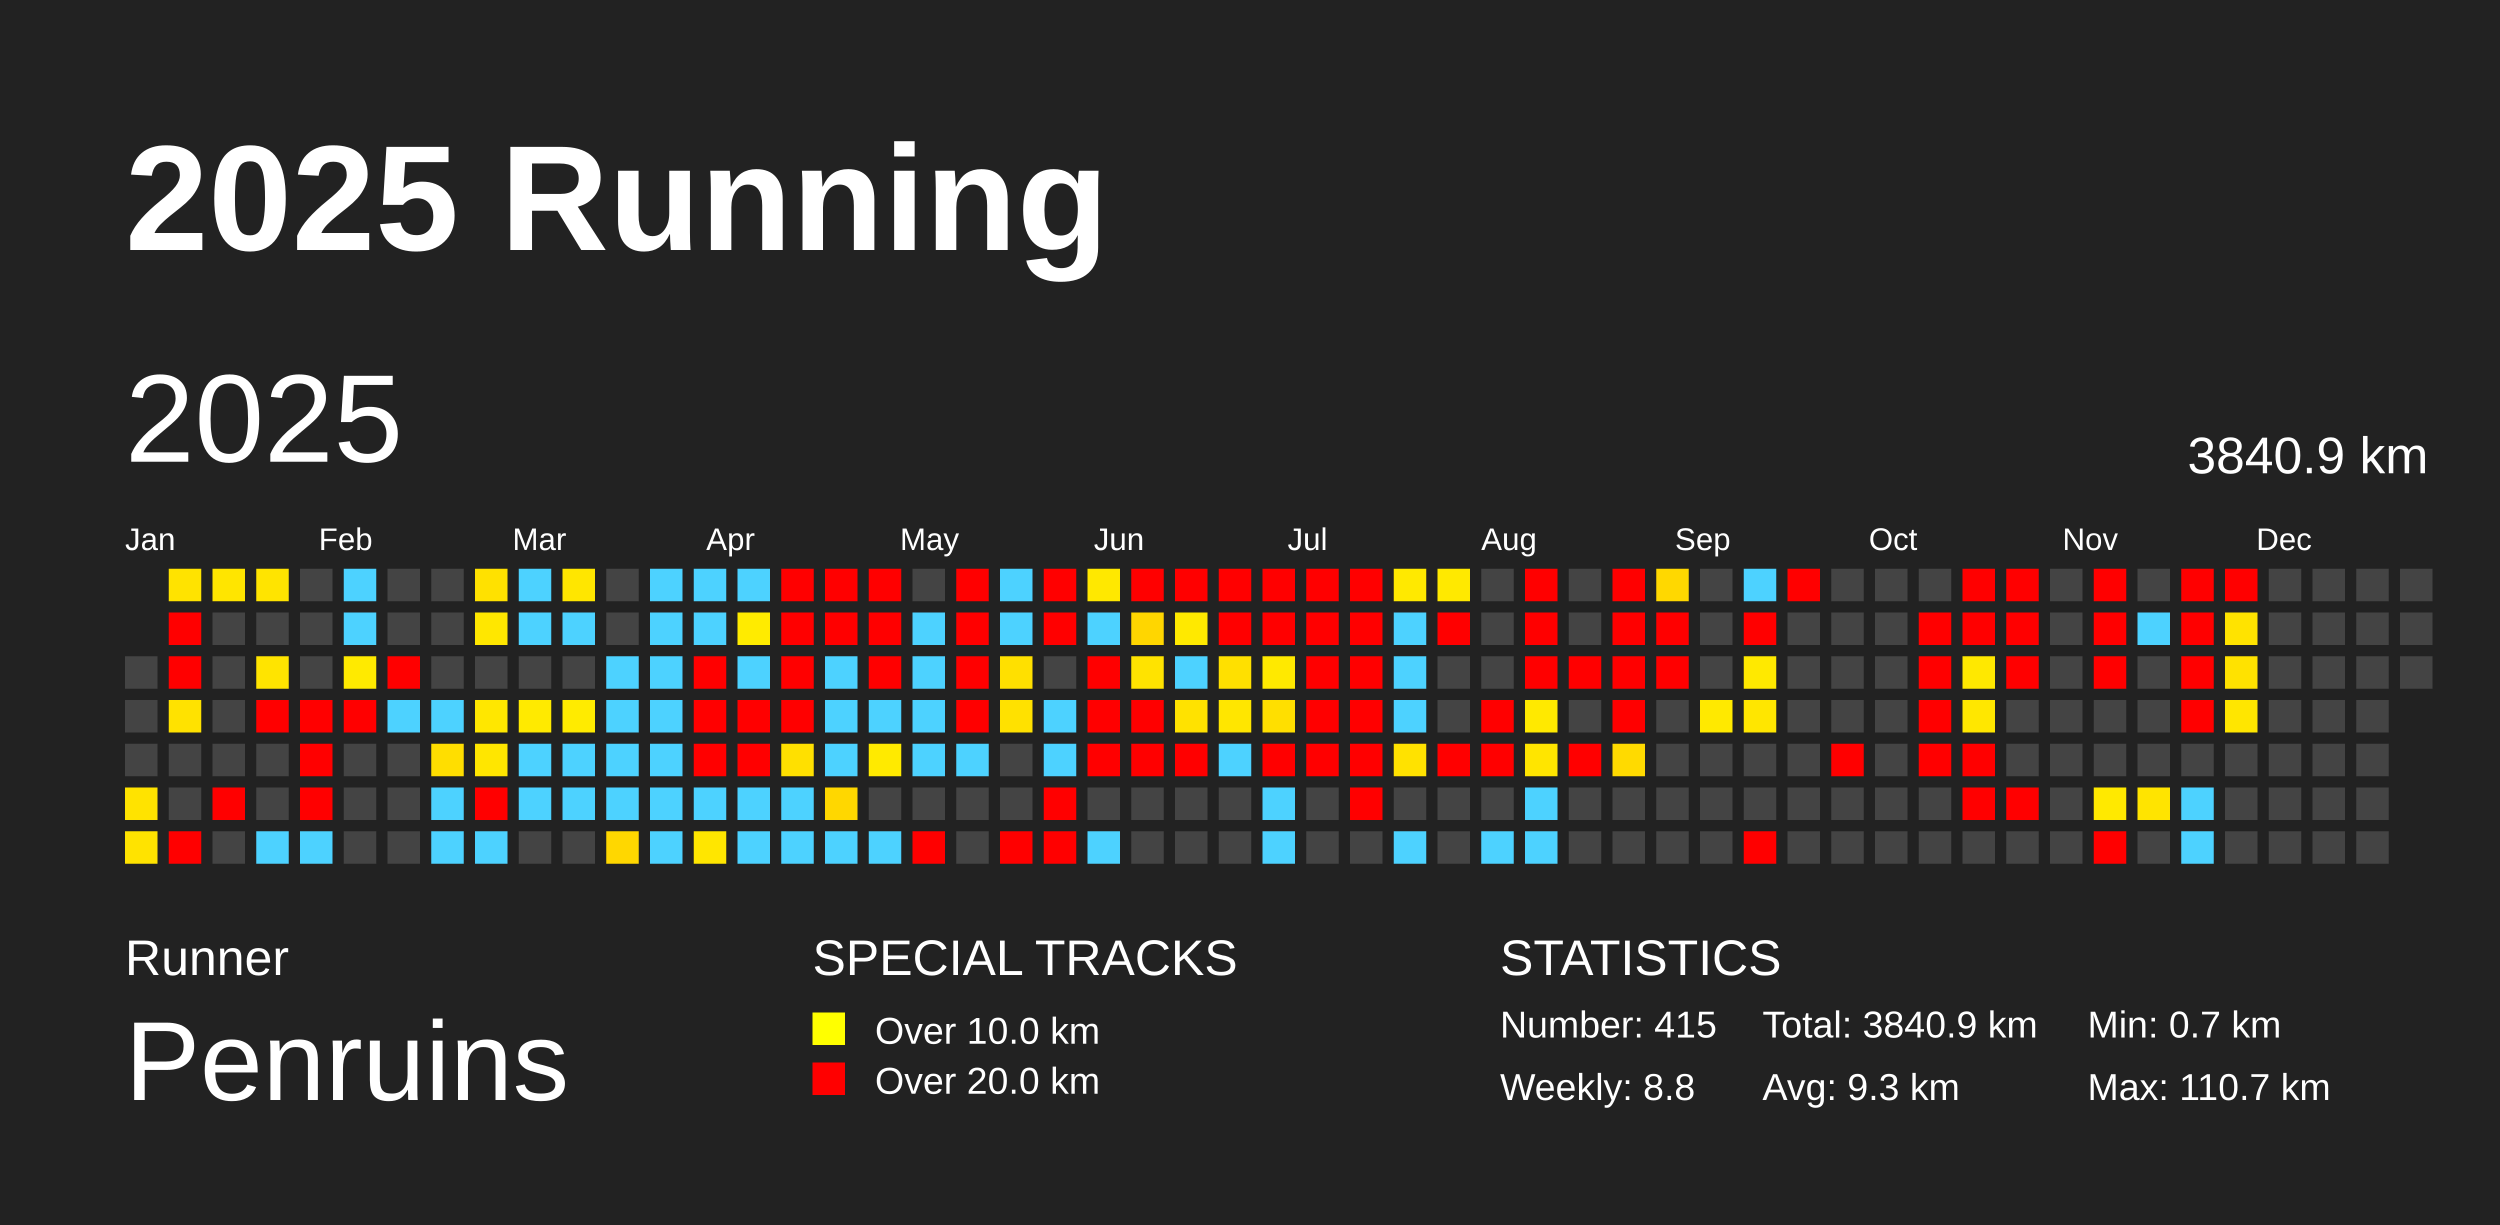
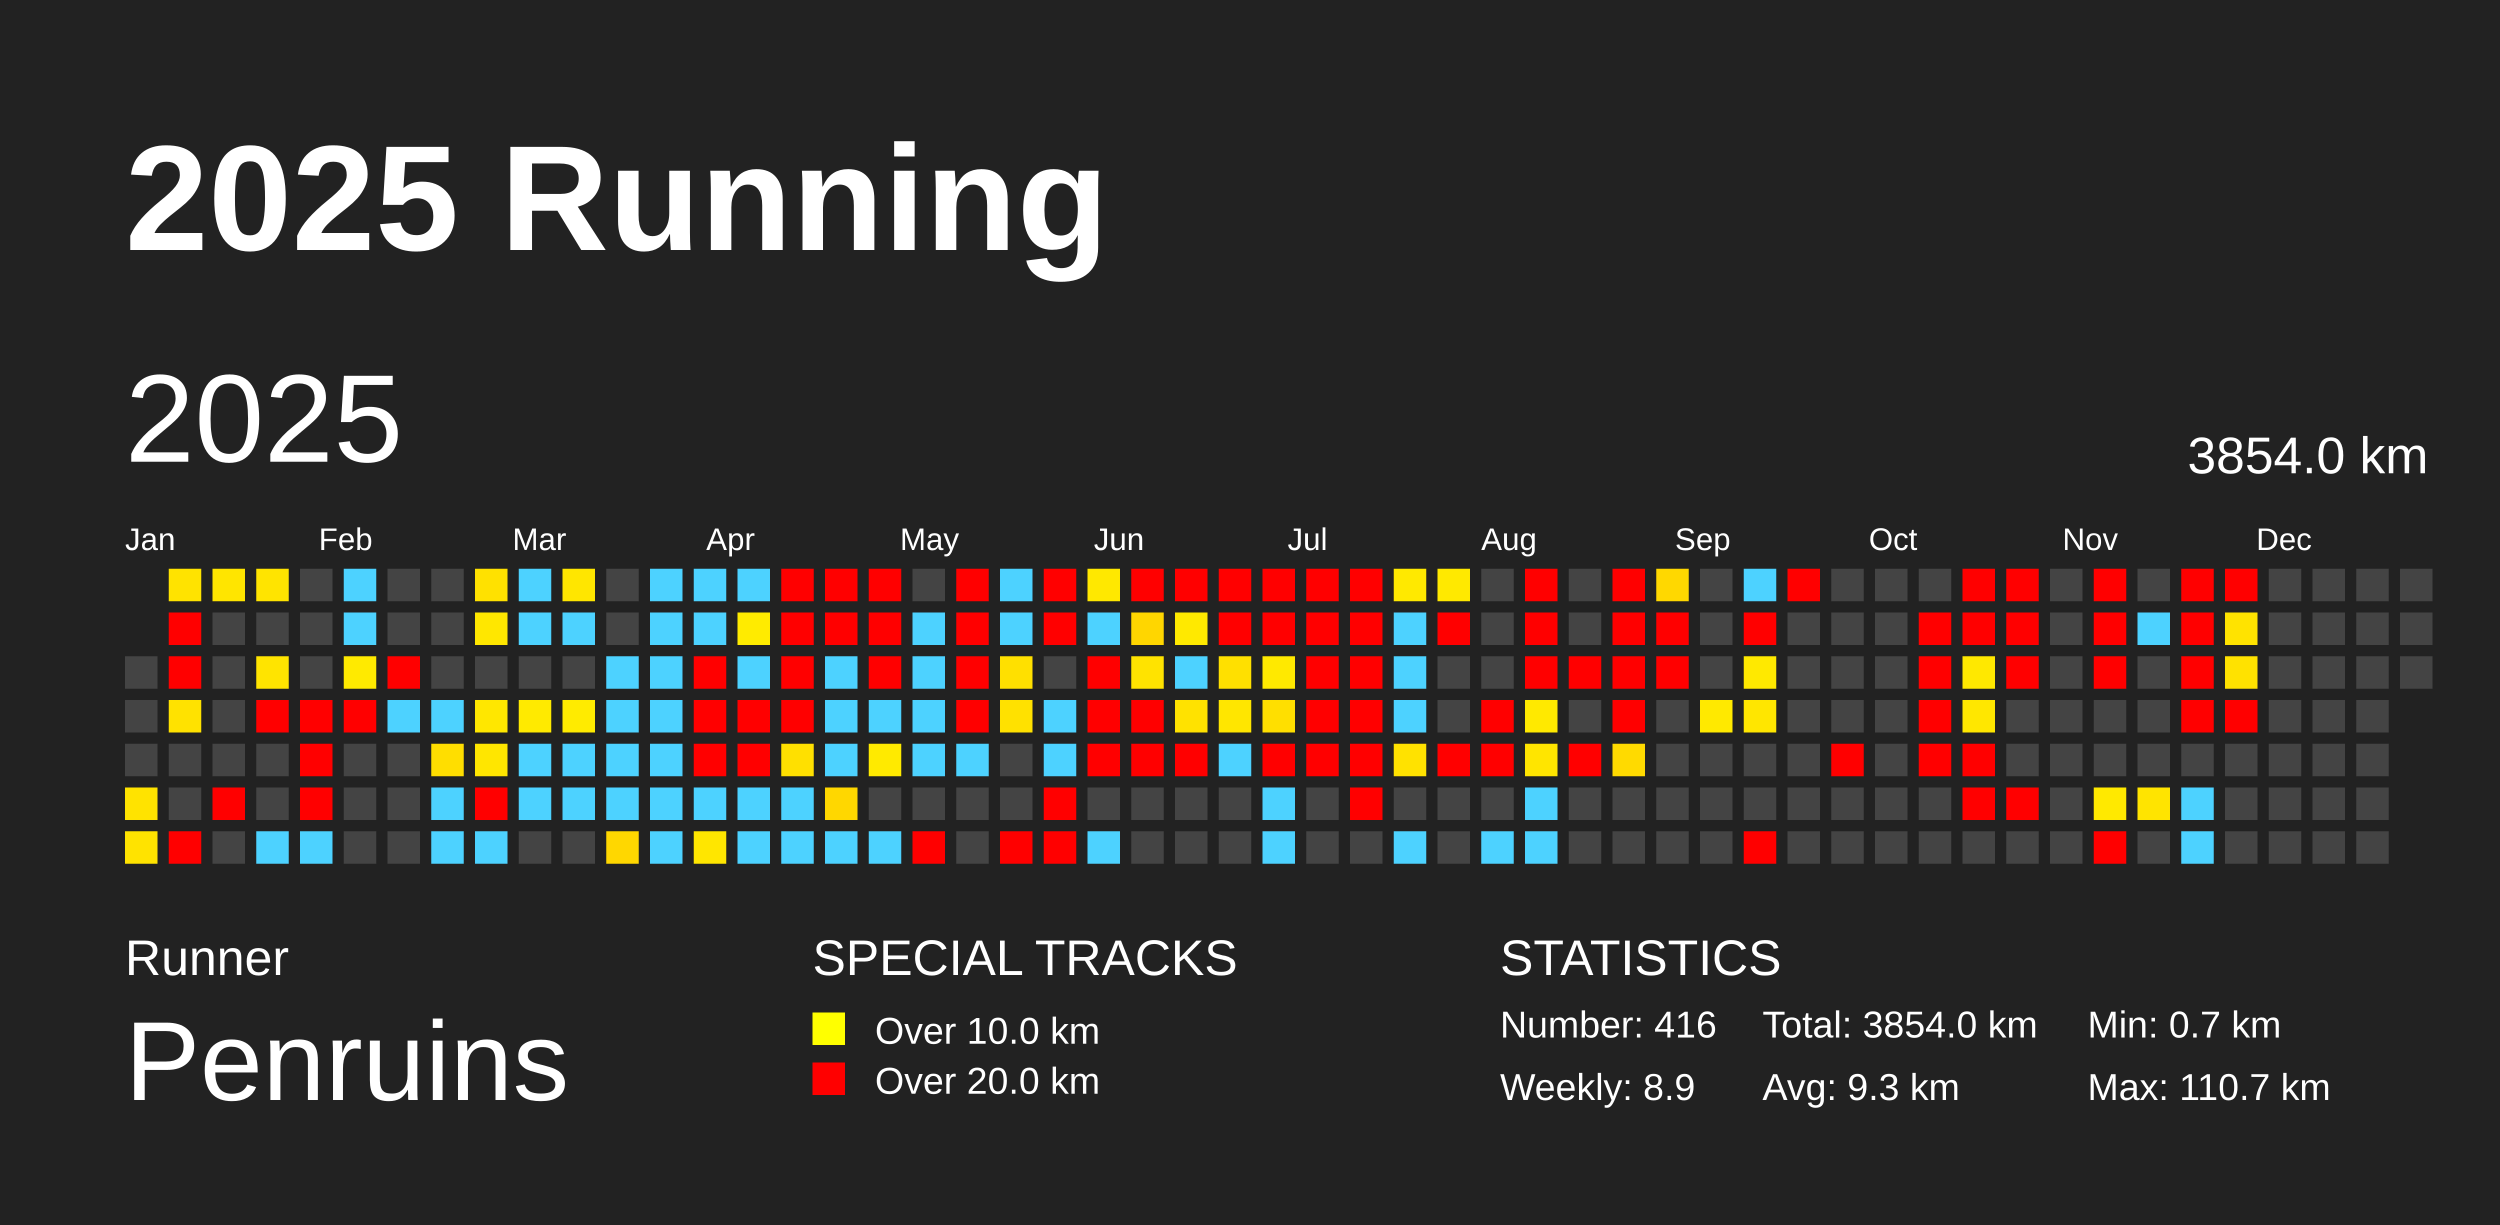
<svg xmlns="http://www.w3.org/2000/svg" baseProfile="full" height="98mm" version="1.1" viewBox="0,0,200,98" width="200mm">
  <defs />
  <rect fill="#222222" height="98" width="200" x="0" y="0" />
  <text fill="#FFFFFF" style="font-size:12px; font-family:Arial; font-weight:bold;" x="10" y="20">2025 Running</text>
  <text fill="#FFFFFF" style="font-size:4px; font-family:Arial" x="10" y="78">Runner</text>
  <text fill="#FFFFFF" style="font-size:9px; font-family:Arial" x="10" y="88">Penruins</text>
  <text fill="#FFFFFF" style="font-size:4px; font-family:Arial" x="65" y="78">SPECIAL TRACKS</text>
  <rect fill="yellow" height="2.6" width="2.6" x="65" y="81" />
  <text fill="#FFFFFF" style="font-size:3px; font-family:Arial" x="70" y="83.5">Over 10.0 km</text>
  <rect fill="red" height="2.6" width="2.6" x="65" y="85" />
  <text fill="#FFFFFF" style="font-size:3px; font-family:Arial" x="70" y="87.5">Over 20.0 km</text>
  <text fill="#FFFFFF" style="font-size:4px; font-family:Arial" x="120" y="78">STATISTICS</text>
-   <text fill="#FFFFFF" style="font-size:3px; font-family:Arial" x="120" y="83">Number: 415</text>
-   <text fill="#FFFFFF" style="font-size:3px; font-family:Arial" x="120" y="88">Weekly: 8.8</text>
-   <text fill="#FFFFFF" style="font-size:3px; font-family:Arial" x="141" y="83">Total: 3840.9 km</text>
+   <text fill="#FFFFFF" style="font-size:3px; font-family:Arial" x="120" y="83">Number: 416</text>
+   <text fill="#FFFFFF" style="font-size:3px; font-family:Arial" x="120" y="88">Weekly: 8.9</text>
+   <text fill="#FFFFFF" style="font-size:3px; font-family:Arial" x="141" y="83">Total: 3854.0 km</text>
  <text fill="#FFFFFF" style="font-size:3px; font-family:Arial" x="141" y="88">Avg: 9.3 km</text>
  <text fill="#FFFFFF" style="font-size:3px; font-family:Arial" x="167" y="83">Min: 0.7 km</text>
  <text fill="#FFFFFF" style="font-size:3px; font-family:Arial" x="167" y="88">Max: 110.7 km</text>
  <text dominant-baseline="hanging" fill="#FFFFFF" style="font-size:10.0px; font-family:Arial;" x="10" y="30">2025</text>
-   <text dominant-baseline="hanging" fill="#FFFFFF" style="font-size:4.125px; font-family:Arial;" x="175" y="35">3840.9 km</text>
+   <text dominant-baseline="hanging" fill="#FFFFFF" style="font-size:4.125px; font-family:Arial;" x="175" y="35">3854.0 km</text>
  <text fill="#FFFFFF" style="font-size:2.5px; font-family:Arial" x="10.0" y="44">Jan</text>
  <text fill="#FFFFFF" style="font-size:2.5px; font-family:Arial" x="25.5" y="44">Feb</text>
  <text fill="#FFFFFF" style="font-size:2.5px; font-family:Arial" x="41.0" y="44">Mar</text>
  <text fill="#FFFFFF" style="font-size:2.5px; font-family:Arial" x="56.5" y="44">Apr</text>
  <text fill="#FFFFFF" style="font-size:2.5px; font-family:Arial" x="72.0" y="44">May</text>
  <text fill="#FFFFFF" style="font-size:2.5px; font-family:Arial" x="87.5" y="44">Jun</text>
  <text fill="#FFFFFF" style="font-size:2.5px; font-family:Arial" x="103.0" y="44">Jul</text>
  <text fill="#FFFFFF" style="font-size:2.5px; font-family:Arial" x="118.5" y="44">Aug</text>
  <text fill="#FFFFFF" style="font-size:2.5px; font-family:Arial" x="134.0" y="44">Sep</text>
  <text fill="#FFFFFF" style="font-size:2.5px; font-family:Arial" x="149.5" y="44">Oct</text>
  <text fill="#FFFFFF" style="font-size:2.5px; font-family:Arial" x="165.0" y="44">Nov</text>
  <text fill="#FFFFFF" style="font-size:2.5px; font-family:Arial" x="180.5" y="44">Dec</text>
  <rect fill="#444444" height="2.6" width="2.6" x="10.0" y="52.5" />
  <rect fill="#444444" height="2.6" width="2.6" x="10.0" y="56.0" />
  <rect fill="#444444" height="2.6" width="2.6" x="10.0" y="59.5" />
  <rect fill="#ffe300" height="2.6" width="2.6" x="10.0" y="63.0" />
  <rect fill="#ffe300" height="2.6" width="2.6" x="10.0" y="66.5" />
  <rect fill="#ffe300" height="2.6" width="2.6" x="13.5" y="45.5" />
  <rect fill="red" height="2.6" width="2.6" x="13.5" y="49.0" />
  <rect fill="red" height="2.6" width="2.6" x="13.5" y="52.5" />
  <rect fill="#ffe200" height="2.6" width="2.6" x="13.5" y="56.0" />
  <rect fill="#444444" height="2.6" width="2.6" x="13.5" y="59.5" />
  <rect fill="#444444" height="2.6" width="2.6" x="13.5" y="63.0" />
  <rect fill="red" height="2.6" width="2.6" x="13.5" y="66.5" />
  <rect fill="#ffe500" height="2.6" width="2.6" x="17.0" y="45.5" />
  <rect fill="#444444" height="2.6" width="2.6" x="17.0" y="49.0" />
  <rect fill="#444444" height="2.6" width="2.6" x="17.0" y="52.5" />
  <rect fill="#444444" height="2.6" width="2.6" x="17.0" y="56.0" />
  <rect fill="#444444" height="2.6" width="2.6" x="17.0" y="59.5" />
  <rect fill="red" height="2.6" width="2.6" x="17.0" y="63.0" />
  <rect fill="#444444" height="2.6" width="2.6" x="17.0" y="66.5" />
  <rect fill="#ffe400" height="2.6" width="2.6" x="20.5" y="45.5" />
  <rect fill="#444444" height="2.6" width="2.6" x="20.5" y="49.0" />
  <rect fill="#ffe400" height="2.6" width="2.6" x="20.5" y="52.5" />
  <rect fill="red" height="2.6" width="2.6" x="20.5" y="56.0" />
  <rect fill="#444444" height="2.6" width="2.6" x="20.5" y="59.5" />
  <rect fill="#444444" height="2.6" width="2.6" x="20.5" y="63.0" />
  <rect fill="#4dd2ff" height="2.6" width="2.6" x="20.5" y="66.5" />
  <rect fill="#444444" height="2.6" width="2.6" x="24.0" y="45.5" />
  <rect fill="#444444" height="2.6" width="2.6" x="24.0" y="49.0" />
  <rect fill="#444444" height="2.6" width="2.6" x="24.0" y="52.5" />
  <rect fill="red" height="2.6" width="2.6" x="24.0" y="56.0" />
  <rect fill="red" height="2.6" width="2.6" x="24.0" y="59.5" />
  <rect fill="red" height="2.6" width="2.6" x="24.0" y="63.0" />
  <rect fill="#4dd2ff" height="2.6" width="2.6" x="24.0" y="66.5" />
  <rect fill="#4dd2ff" height="2.6" width="2.6" x="27.5" y="45.5" />
  <rect fill="#4dd2ff" height="2.6" width="2.6" x="27.5" y="49.0" />
  <rect fill="#ffea00" height="2.6" width="2.6" x="27.5" y="52.5" />
  <rect fill="red" height="2.6" width="2.6" x="27.5" y="56.0" />
  <rect fill="#444444" height="2.6" width="2.6" x="27.5" y="59.5" />
  <rect fill="#444444" height="2.6" width="2.6" x="27.5" y="63.0" />
  <rect fill="#444444" height="2.6" width="2.6" x="27.5" y="66.5" />
  <rect fill="#444444" height="2.6" width="2.6" x="31.0" y="45.5" />
  <rect fill="#444444" height="2.6" width="2.6" x="31.0" y="49.0" />
  <rect fill="red" height="2.6" width="2.6" x="31.0" y="52.5" />
  <rect fill="#4dd2ff" height="2.6" width="2.6" x="31.0" y="56.0" />
  <rect fill="#444444" height="2.6" width="2.6" x="31.0" y="59.5" />
  <rect fill="#444444" height="2.6" width="2.6" x="31.0" y="63.0" />
  <rect fill="#444444" height="2.6" width="2.6" x="31.0" y="66.5" />
  <rect fill="#444444" height="2.6" width="2.6" x="34.5" y="45.5" />
  <rect fill="#444444" height="2.6" width="2.6" x="34.5" y="49.0" />
  <rect fill="#444444" height="2.6" width="2.6" x="34.5" y="52.5" />
  <rect fill="#4dd2ff" height="2.6" width="2.6" x="34.5" y="56.0" />
  <rect fill="#ffde00" height="2.6" width="2.6" x="34.5" y="59.5" />
  <rect fill="#4dd2ff" height="2.6" width="2.6" x="34.5" y="63.0" />
  <rect fill="#4dd2ff" height="2.6" width="2.6" x="34.5" y="66.5" />
  <rect fill="#ffe100" height="2.6" width="2.6" x="38.0" y="45.5" />
  <rect fill="#ffe700" height="2.6" width="2.6" x="38.0" y="49.0" />
  <rect fill="#444444" height="2.6" width="2.6" x="38.0" y="52.5" />
  <rect fill="#ffe700" height="2.6" width="2.6" x="38.0" y="56.0" />
  <rect fill="#ffe600" height="2.6" width="2.6" x="38.0" y="59.5" />
  <rect fill="red" height="2.6" width="2.6" x="38.0" y="63.0" />
  <rect fill="#4dd2ff" height="2.6" width="2.6" x="38.0" y="66.5" />
  <rect fill="#4dd2ff" height="2.6" width="2.6" x="41.5" y="45.5" />
  <rect fill="#4dd2ff" height="2.6" width="2.6" x="41.5" y="49.0" />
  <rect fill="#444444" height="2.6" width="2.6" x="41.5" y="52.5" />
  <rect fill="#ffea00" height="2.6" width="2.6" x="41.5" y="56.0" />
  <rect fill="#4dd2ff" height="2.6" width="2.6" x="41.5" y="59.5" />
  <rect fill="#4dd2ff" height="2.6" width="2.6" x="41.5" y="63.0" />
  <rect fill="#444444" height="2.6" width="2.6" x="41.5" y="66.5" />
  <rect fill="#ffe600" height="2.6" width="2.6" x="45.0" y="45.5" />
  <rect fill="#4dd2ff" height="2.6" width="2.6" x="45.0" y="49.0" />
  <rect fill="#444444" height="2.6" width="2.6" x="45.0" y="52.5" />
  <rect fill="#ffeb00" height="2.6" width="2.6" x="45.0" y="56.0" />
  <rect fill="#4dd2ff" height="2.6" width="2.6" x="45.0" y="59.5" />
  <rect fill="#4dd2ff" height="2.6" width="2.6" x="45.0" y="63.0" />
  <rect fill="#444444" height="2.6" width="2.6" x="45.0" y="66.5" />
  <rect fill="#444444" height="2.6" width="2.6" x="48.5" y="45.5" />
  <rect fill="#444444" height="2.6" width="2.6" x="48.5" y="49.0" />
  <rect fill="#4dd2ff" height="2.6" width="2.6" x="48.5" y="52.5" />
  <rect fill="#4dd2ff" height="2.6" width="2.6" x="48.5" y="56.0" />
  <rect fill="#4dd2ff" height="2.6" width="2.6" x="48.5" y="59.5" />
  <rect fill="#4dd2ff" height="2.6" width="2.6" x="48.5" y="63.0" />
  <rect fill="#ffd700" height="2.6" width="2.6" x="48.5" y="66.5" />
  <rect fill="#4dd2ff" height="2.6" width="2.6" x="52.0" y="45.5" />
  <rect fill="#4dd2ff" height="2.6" width="2.6" x="52.0" y="49.0" />
  <rect fill="#4dd2ff" height="2.6" width="2.6" x="52.0" y="52.5" />
  <rect fill="#4dd2ff" height="2.6" width="2.6" x="52.0" y="56.0" />
  <rect fill="#4dd2ff" height="2.6" width="2.6" x="52.0" y="59.5" />
  <rect fill="#4dd2ff" height="2.6" width="2.6" x="52.0" y="63.0" />
  <rect fill="#4dd2ff" height="2.6" width="2.6" x="52.0" y="66.5" />
  <rect fill="#4dd2ff" height="2.6" width="2.6" x="55.5" y="45.5" />
  <rect fill="#4dd2ff" height="2.6" width="2.6" x="55.5" y="49.0" />
  <rect fill="red" height="2.6" width="2.6" x="55.5" y="52.5" />
  <rect fill="red" height="2.6" width="2.6" x="55.5" y="56.0" />
  <rect fill="red" height="2.6" width="2.6" x="55.5" y="59.5" />
  <rect fill="#4dd2ff" height="2.6" width="2.6" x="55.5" y="63.0" />
  <rect fill="#ffe600" height="2.6" width="2.6" x="55.5" y="66.5" />
  <rect fill="#4dd2ff" height="2.6" width="2.6" x="59.0" y="45.5" />
  <rect fill="#ffeb00" height="2.6" width="2.6" x="59.0" y="49.0" />
  <rect fill="#4dd2ff" height="2.6" width="2.6" x="59.0" y="52.5" />
  <rect fill="red" height="2.6" width="2.6" x="59.0" y="56.0" />
  <rect fill="red" height="2.6" width="2.6" x="59.0" y="59.5" />
  <rect fill="#4dd2ff" height="2.6" width="2.6" x="59.0" y="63.0" />
  <rect fill="#4dd2ff" height="2.6" width="2.6" x="59.0" y="66.5" />
  <rect fill="red" height="2.6" width="2.6" x="62.5" y="45.5" />
  <rect fill="red" height="2.6" width="2.6" x="62.5" y="49.0" />
  <rect fill="red" height="2.6" width="2.6" x="62.5" y="52.5" />
  <rect fill="red" height="2.6" width="2.6" x="62.5" y="56.0" />
  <rect fill="#ffe000" height="2.6" width="2.6" x="62.5" y="59.5" />
  <rect fill="#4dd2ff" height="2.6" width="2.6" x="62.5" y="63.0" />
  <rect fill="#4dd2ff" height="2.6" width="2.6" x="62.5" y="66.5" />
  <rect fill="red" height="2.6" width="2.6" x="66.0" y="45.5" />
  <rect fill="red" height="2.6" width="2.6" x="66.0" y="49.0" />
  <rect fill="#4dd2ff" height="2.6" width="2.6" x="66.0" y="52.5" />
  <rect fill="#4dd2ff" height="2.6" width="2.6" x="66.0" y="56.0" />
  <rect fill="#4dd2ff" height="2.6" width="2.6" x="66.0" y="59.5" />
  <rect fill="#ffd700" height="2.6" width="2.6" x="66.0" y="63.0" />
  <rect fill="#4dd2ff" height="2.6" width="2.6" x="66.0" y="66.5" />
  <rect fill="red" height="2.6" width="2.6" x="69.5" y="45.5" />
  <rect fill="red" height="2.6" width="2.6" x="69.5" y="49.0" />
  <rect fill="red" height="2.6" width="2.6" x="69.5" y="52.5" />
  <rect fill="#4dd2ff" height="2.6" width="2.6" x="69.5" y="56.0" />
  <rect fill="#ffea00" height="2.6" width="2.6" x="69.5" y="59.5" />
  <rect fill="#444444" height="2.6" width="2.6" x="69.5" y="63.0" />
  <rect fill="#4dd2ff" height="2.6" width="2.6" x="69.5" y="66.5" />
  <rect fill="#444444" height="2.6" width="2.6" x="73.0" y="45.5" />
  <rect fill="#4dd2ff" height="2.6" width="2.6" x="73.0" y="49.0" />
  <rect fill="#4dd2ff" height="2.6" width="2.6" x="73.0" y="52.5" />
  <rect fill="#4dd2ff" height="2.6" width="2.6" x="73.0" y="56.0" />
  <rect fill="#4dd2ff" height="2.6" width="2.6" x="73.0" y="59.5" />
  <rect fill="#444444" height="2.6" width="2.6" x="73.0" y="63.0" />
  <rect fill="red" height="2.6" width="2.6" x="73.0" y="66.5" />
  <rect fill="red" height="2.6" width="2.6" x="76.5" y="45.5" />
  <rect fill="red" height="2.6" width="2.6" x="76.5" y="49.0" />
  <rect fill="red" height="2.6" width="2.6" x="76.5" y="52.5" />
  <rect fill="red" height="2.6" width="2.6" x="76.5" y="56.0" />
  <rect fill="#4dd2ff" height="2.6" width="2.6" x="76.5" y="59.5" />
  <rect fill="#444444" height="2.6" width="2.6" x="76.5" y="63.0" />
  <rect fill="#444444" height="2.6" width="2.6" x="76.5" y="66.5" />
  <rect fill="#4dd2ff" height="2.6" width="2.6" x="80.0" y="45.5" />
  <rect fill="#4dd2ff" height="2.6" width="2.6" x="80.0" y="49.0" />
  <rect fill="#ffe000" height="2.6" width="2.6" x="80.0" y="52.5" />
  <rect fill="#ffe100" height="2.6" width="2.6" x="80.0" y="56.0" />
  <rect fill="#444444" height="2.6" width="2.6" x="80.0" y="59.5" />
  <rect fill="#444444" height="2.6" width="2.6" x="80.0" y="63.0" />
  <rect fill="red" height="2.6" width="2.6" x="80.0" y="66.5" />
  <rect fill="red" height="2.6" width="2.6" x="83.5" y="45.5" />
  <rect fill="red" height="2.6" width="2.6" x="83.5" y="49.0" />
  <rect fill="#444444" height="2.6" width="2.6" x="83.5" y="52.5" />
  <rect fill="#4dd2ff" height="2.6" width="2.6" x="83.5" y="56.0" />
  <rect fill="#4dd2ff" height="2.6" width="2.6" x="83.5" y="59.5" />
  <rect fill="red" height="2.6" width="2.6" x="83.5" y="63.0" />
  <rect fill="red" height="2.6" width="2.6" x="83.5" y="66.5" />
  <rect fill="#ffe800" height="2.6" width="2.6" x="87.0" y="45.5" />
  <rect fill="#4dd2ff" height="2.6" width="2.6" x="87.0" y="49.0" />
  <rect fill="red" height="2.6" width="2.6" x="87.0" y="52.5" />
  <rect fill="red" height="2.6" width="2.6" x="87.0" y="56.0" />
  <rect fill="red" height="2.6" width="2.6" x="87.0" y="59.5" />
  <rect fill="#444444" height="2.6" width="2.6" x="87.0" y="63.0" />
  <rect fill="#4dd2ff" height="2.6" width="2.6" x="87.0" y="66.5" />
  <rect fill="red" height="2.6" width="2.6" x="90.5" y="45.5" />
  <rect fill="#ffd600" height="2.6" width="2.6" x="90.5" y="49.0" />
  <rect fill="#ffe300" height="2.6" width="2.6" x="90.5" y="52.5" />
  <rect fill="red" height="2.6" width="2.6" x="90.5" y="56.0" />
  <rect fill="red" height="2.6" width="2.6" x="90.5" y="59.5" />
  <rect fill="#444444" height="2.6" width="2.6" x="90.5" y="63.0" />
  <rect fill="#444444" height="2.6" width="2.6" x="90.5" y="66.5" />
  <rect fill="red" height="2.6" width="2.6" x="94.0" y="45.5" />
  <rect fill="#ffe900" height="2.6" width="2.6" x="94.0" y="49.0" />
  <rect fill="#4dd2ff" height="2.6" width="2.6" x="94.0" y="52.5" />
  <rect fill="#ffe200" height="2.6" width="2.6" x="94.0" y="56.0" />
  <rect fill="red" height="2.6" width="2.6" x="94.0" y="59.5" />
  <rect fill="#444444" height="2.6" width="2.6" x="94.0" y="63.0" />
  <rect fill="#444444" height="2.6" width="2.6" x="94.0" y="66.5" />
  <rect fill="red" height="2.6" width="2.6" x="97.5" y="45.5" />
  <rect fill="red" height="2.6" width="2.6" x="97.5" y="49.0" />
  <rect fill="#ffe000" height="2.6" width="2.6" x="97.5" y="52.5" />
  <rect fill="#ffe600" height="2.6" width="2.6" x="97.5" y="56.0" />
  <rect fill="#4dd2ff" height="2.6" width="2.6" x="97.5" y="59.5" />
  <rect fill="#444444" height="2.6" width="2.6" x="97.5" y="63.0" />
  <rect fill="#444444" height="2.6" width="2.6" x="97.5" y="66.5" />
  <rect fill="red" height="2.6" width="2.6" x="101.0" y="45.5" />
  <rect fill="red" height="2.6" width="2.6" x="101.0" y="49.0" />
  <rect fill="#ffe900" height="2.6" width="2.6" x="101.0" y="52.5" />
  <rect fill="#ffdf00" height="2.6" width="2.6" x="101.0" y="56.0" />
  <rect fill="red" height="2.6" width="2.6" x="101.0" y="59.5" />
  <rect fill="#4dd2ff" height="2.6" width="2.6" x="101.0" y="63.0" />
  <rect fill="#4dd2ff" height="2.6" width="2.6" x="101.0" y="66.5" />
  <rect fill="red" height="2.6" width="2.6" x="104.5" y="45.5" />
  <rect fill="red" height="2.6" width="2.6" x="104.5" y="49.0" />
  <rect fill="red" height="2.6" width="2.6" x="104.5" y="52.5" />
  <rect fill="red" height="2.6" width="2.6" x="104.5" y="56.0" />
  <rect fill="red" height="2.6" width="2.6" x="104.5" y="59.5" />
  <rect fill="#444444" height="2.6" width="2.6" x="104.5" y="63.0" />
  <rect fill="#444444" height="2.6" width="2.6" x="104.5" y="66.5" />
  <rect fill="red" height="2.6" width="2.6" x="108.0" y="45.5" />
  <rect fill="red" height="2.6" width="2.6" x="108.0" y="49.0" />
  <rect fill="red" height="2.6" width="2.6" x="108.0" y="52.5" />
  <rect fill="red" height="2.6" width="2.6" x="108.0" y="56.0" />
  <rect fill="red" height="2.6" width="2.6" x="108.0" y="59.5" />
  <rect fill="red" height="2.6" width="2.6" x="108.0" y="63.0" />
  <rect fill="#444444" height="2.6" width="2.6" x="108.0" y="66.5" />
  <rect fill="#ffe900" height="2.6" width="2.6" x="111.5" y="45.5" />
  <rect fill="#4dd2ff" height="2.6" width="2.6" x="111.5" y="49.0" />
  <rect fill="#4dd2ff" height="2.6" width="2.6" x="111.5" y="52.5" />
  <rect fill="#4dd2ff" height="2.6" width="2.6" x="111.5" y="56.0" />
  <rect fill="#ffe200" height="2.6" width="2.6" x="111.5" y="59.5" />
  <rect fill="#444444" height="2.6" width="2.6" x="111.5" y="63.0" />
  <rect fill="#4dd2ff" height="2.6" width="2.6" x="111.5" y="66.5" />
  <rect fill="#ffe900" height="2.6" width="2.6" x="115.0" y="45.5" />
  <rect fill="red" height="2.6" width="2.6" x="115.0" y="49.0" />
  <rect fill="#444444" height="2.6" width="2.6" x="115.0" y="52.5" />
  <rect fill="#444444" height="2.6" width="2.6" x="115.0" y="56.0" />
  <rect fill="red" height="2.6" width="2.6" x="115.0" y="59.5" />
  <rect fill="#444444" height="2.6" width="2.6" x="115.0" y="63.0" />
  <rect fill="#444444" height="2.6" width="2.6" x="115.0" y="66.5" />
  <rect fill="#444444" height="2.6" width="2.6" x="118.5" y="45.5" />
  <rect fill="#444444" height="2.6" width="2.6" x="118.5" y="49.0" />
  <rect fill="#444444" height="2.6" width="2.6" x="118.5" y="52.5" />
  <rect fill="red" height="2.6" width="2.6" x="118.5" y="56.0" />
  <rect fill="red" height="2.6" width="2.6" x="118.5" y="59.5" />
  <rect fill="#444444" height="2.6" width="2.6" x="118.5" y="63.0" />
  <rect fill="#4dd2ff" height="2.6" width="2.6" x="118.5" y="66.5" />
  <rect fill="red" height="2.6" width="2.6" x="122.0" y="45.5" />
  <rect fill="red" height="2.6" width="2.6" x="122.0" y="49.0" />
  <rect fill="red" height="2.6" width="2.6" x="122.0" y="52.5" />
  <rect fill="#ffe900" height="2.6" width="2.6" x="122.0" y="56.0" />
  <rect fill="#ffe500" height="2.6" width="2.6" x="122.0" y="59.5" />
  <rect fill="#4dd2ff" height="2.6" width="2.6" x="122.0" y="63.0" />
  <rect fill="#4dd2ff" height="2.6" width="2.6" x="122.0" y="66.5" />
  <rect fill="#444444" height="2.6" width="2.6" x="125.5" y="45.5" />
  <rect fill="#444444" height="2.6" width="2.6" x="125.5" y="49.0" />
  <rect fill="red" height="2.6" width="2.6" x="125.5" y="52.5" />
  <rect fill="#444444" height="2.6" width="2.6" x="125.5" y="56.0" />
  <rect fill="red" height="2.6" width="2.6" x="125.5" y="59.5" />
  <rect fill="#444444" height="2.6" width="2.6" x="125.5" y="63.0" />
  <rect fill="#444444" height="2.6" width="2.6" x="125.5" y="66.5" />
  <rect fill="red" height="2.6" width="2.6" x="129.0" y="45.5" />
  <rect fill="red" height="2.6" width="2.6" x="129.0" y="49.0" />
  <rect fill="red" height="2.6" width="2.6" x="129.0" y="52.5" />
  <rect fill="red" height="2.6" width="2.6" x="129.0" y="56.0" />
  <rect fill="#ffda00" height="2.6" width="2.6" x="129.0" y="59.5" />
  <rect fill="#444444" height="2.6" width="2.6" x="129.0" y="63.0" />
  <rect fill="#444444" height="2.6" width="2.6" x="129.0" y="66.5" />
  <rect fill="#ffd800" height="2.6" width="2.6" x="132.5" y="45.5" />
  <rect fill="red" height="2.6" width="2.6" x="132.5" y="49.0" />
  <rect fill="red" height="2.6" width="2.6" x="132.5" y="52.5" />
  <rect fill="#444444" height="2.6" width="2.6" x="132.5" y="56.0" />
  <rect fill="#444444" height="2.6" width="2.6" x="132.5" y="59.5" />
  <rect fill="#444444" height="2.6" width="2.6" x="132.5" y="63.0" />
  <rect fill="#444444" height="2.6" width="2.6" x="132.5" y="66.5" />
  <rect fill="#444444" height="2.6" width="2.6" x="136.0" y="45.5" />
  <rect fill="#444444" height="2.6" width="2.6" x="136.0" y="49.0" />
  <rect fill="#444444" height="2.6" width="2.6" x="136.0" y="52.5" />
  <rect fill="#ffe900" height="2.6" width="2.6" x="136.0" y="56.0" />
  <rect fill="#444444" height="2.6" width="2.6" x="136.0" y="59.5" />
  <rect fill="#444444" height="2.6" width="2.6" x="136.0" y="63.0" />
  <rect fill="#444444" height="2.6" width="2.6" x="136.0" y="66.5" />
  <rect fill="#4dd2ff" height="2.6" width="2.6" x="139.5" y="45.5" />
  <rect fill="red" height="2.6" width="2.6" x="139.5" y="49.0" />
  <rect fill="#ffe900" height="2.6" width="2.6" x="139.5" y="52.5" />
  <rect fill="#ffe600" height="2.6" width="2.6" x="139.5" y="56.0" />
  <rect fill="#444444" height="2.6" width="2.6" x="139.5" y="59.5" />
  <rect fill="#444444" height="2.6" width="2.6" x="139.5" y="63.0" />
  <rect fill="red" height="2.6" width="2.6" x="139.5" y="66.5" />
  <rect fill="red" height="2.6" width="2.6" x="143.0" y="45.5" />
  <rect fill="#444444" height="2.6" width="2.6" x="143.0" y="49.0" />
  <rect fill="#444444" height="2.6" width="2.6" x="143.0" y="52.5" />
  <rect fill="#444444" height="2.6" width="2.6" x="143.0" y="56.0" />
  <rect fill="#444444" height="2.6" width="2.6" x="143.0" y="59.5" />
  <rect fill="#444444" height="2.6" width="2.6" x="143.0" y="63.0" />
  <rect fill="#444444" height="2.6" width="2.6" x="143.0" y="66.5" />
  <rect fill="#444444" height="2.6" width="2.6" x="146.5" y="45.5" />
  <rect fill="#444444" height="2.6" width="2.6" x="146.5" y="49.0" />
  <rect fill="#444444" height="2.6" width="2.6" x="146.5" y="52.5" />
  <rect fill="#444444" height="2.6" width="2.6" x="146.5" y="56.0" />
  <rect fill="red" height="2.6" width="2.6" x="146.5" y="59.5" />
  <rect fill="#444444" height="2.6" width="2.6" x="146.5" y="63.0" />
  <rect fill="#444444" height="2.6" width="2.6" x="146.5" y="66.5" />
  <rect fill="#444444" height="2.6" width="2.6" x="150.0" y="45.5" />
  <rect fill="#444444" height="2.6" width="2.6" x="150.0" y="49.0" />
  <rect fill="#444444" height="2.6" width="2.6" x="150.0" y="52.5" />
  <rect fill="#444444" height="2.6" width="2.6" x="150.0" y="56.0" />
  <rect fill="#444444" height="2.6" width="2.6" x="150.0" y="59.5" />
  <rect fill="#444444" height="2.6" width="2.6" x="150.0" y="63.0" />
  <rect fill="#444444" height="2.6" width="2.6" x="150.0" y="66.5" />
  <rect fill="#444444" height="2.6" width="2.6" x="153.5" y="45.5" />
  <rect fill="red" height="2.6" width="2.6" x="153.5" y="49.0" />
  <rect fill="red" height="2.6" width="2.6" x="153.5" y="52.5" />
  <rect fill="red" height="2.6" width="2.6" x="153.5" y="56.0" />
  <rect fill="red" height="2.6" width="2.6" x="153.5" y="59.5" />
  <rect fill="#444444" height="2.6" width="2.6" x="153.5" y="63.0" />
  <rect fill="#444444" height="2.6" width="2.6" x="153.5" y="66.5" />
  <rect fill="red" height="2.6" width="2.6" x="157.0" y="45.5" />
  <rect fill="red" height="2.6" width="2.6" x="157.0" y="49.0" />
  <rect fill="#ffe800" height="2.6" width="2.6" x="157.0" y="52.5" />
  <rect fill="#ffe700" height="2.6" width="2.6" x="157.0" y="56.0" />
  <rect fill="red" height="2.6" width="2.6" x="157.0" y="59.5" />
  <rect fill="red" height="2.6" width="2.6" x="157.0" y="63.0" />
  <rect fill="#444444" height="2.6" width="2.6" x="157.0" y="66.5" />
  <rect fill="red" height="2.6" width="2.6" x="160.5" y="45.5" />
  <rect fill="red" height="2.6" width="2.6" x="160.5" y="49.0" />
  <rect fill="red" height="2.6" width="2.6" x="160.5" y="52.5" />
  <rect fill="#444444" height="2.6" width="2.6" x="160.5" y="56.0" />
  <rect fill="#444444" height="2.6" width="2.6" x="160.5" y="59.5" />
  <rect fill="red" height="2.6" width="2.6" x="160.5" y="63.0" />
  <rect fill="#444444" height="2.6" width="2.6" x="160.5" y="66.5" />
  <rect fill="#444444" height="2.6" width="2.6" x="164.0" y="45.5" />
  <rect fill="#444444" height="2.6" width="2.6" x="164.0" y="49.0" />
  <rect fill="#444444" height="2.6" width="2.6" x="164.0" y="52.5" />
  <rect fill="#444444" height="2.6" width="2.6" x="164.0" y="56.0" />
  <rect fill="#444444" height="2.6" width="2.6" x="164.0" y="59.5" />
  <rect fill="#444444" height="2.6" width="2.6" x="164.0" y="63.0" />
  <rect fill="#444444" height="2.6" width="2.6" x="164.0" y="66.5" />
  <rect fill="red" height="2.6" width="2.6" x="167.5" y="45.5" />
  <rect fill="red" height="2.6" width="2.6" x="167.5" y="49.0" />
  <rect fill="red" height="2.6" width="2.6" x="167.5" y="52.5" />
  <rect fill="#444444" height="2.6" width="2.6" x="167.5" y="56.0" />
  <rect fill="#444444" height="2.6" width="2.6" x="167.5" y="59.5" />
  <rect fill="#ffe900" height="2.6" width="2.6" x="167.5" y="63.0" />
  <rect fill="red" height="2.6" width="2.6" x="167.5" y="66.5" />
  <rect fill="#444444" height="2.6" width="2.6" x="171.0" y="45.5" />
  <rect fill="#4dd2ff" height="2.6" width="2.6" x="171.0" y="49.0" />
  <rect fill="#444444" height="2.6" width="2.6" x="171.0" y="52.5" />
  <rect fill="#444444" height="2.6" width="2.6" x="171.0" y="56.0" />
  <rect fill="#444444" height="2.6" width="2.6" x="171.0" y="59.5" />
  <rect fill="#ffe400" height="2.6" width="2.6" x="171.0" y="63.0" />
  <rect fill="#444444" height="2.6" width="2.6" x="171.0" y="66.5" />
  <rect fill="red" height="2.6" width="2.6" x="174.5" y="45.5" />
  <rect fill="red" height="2.6" width="2.6" x="174.5" y="49.0" />
  <rect fill="red" height="2.6" width="2.6" x="174.5" y="52.5" />
  <rect fill="red" height="2.6" width="2.6" x="174.5" y="56.0" />
  <rect fill="#444444" height="2.6" width="2.6" x="174.5" y="59.5" />
  <rect fill="#4dd2ff" height="2.6" width="2.6" x="174.5" y="63.0" />
  <rect fill="#4dd2ff" height="2.6" width="2.6" x="174.5" y="66.5" />
  <rect fill="red" height="2.6" width="2.6" x="178.0" y="45.5" />
  <rect fill="#ffe300" height="2.6" width="2.6" x="178.0" y="49.0" />
  <rect fill="#ffe200" height="2.6" width="2.6" x="178.0" y="52.5" />
-   <rect fill="#ffe600" height="2.6" width="2.6" x="178.0" y="56.0" />
+   <rect fill="red" height="2.6" width="2.6" x="178.0" y="56.0" />
  <rect fill="#444444" height="2.6" width="2.6" x="178.0" y="59.5" />
  <rect fill="#444444" height="2.6" width="2.6" x="178.0" y="63.0" />
  <rect fill="#444444" height="2.6" width="2.6" x="178.0" y="66.5" />
  <rect fill="#444444" height="2.6" width="2.6" x="181.5" y="45.5" />
  <rect fill="#444444" height="2.6" width="2.6" x="181.5" y="49.0" />
  <rect fill="#444444" height="2.6" width="2.6" x="181.5" y="52.5" />
  <rect fill="#444444" height="2.6" width="2.6" x="181.5" y="56.0" />
  <rect fill="#444444" height="2.6" width="2.6" x="181.5" y="59.5" />
  <rect fill="#444444" height="2.6" width="2.6" x="181.5" y="63.0" />
  <rect fill="#444444" height="2.6" width="2.6" x="181.5" y="66.5" />
  <rect fill="#444444" height="2.6" width="2.6" x="185.0" y="45.5" />
  <rect fill="#444444" height="2.6" width="2.6" x="185.0" y="49.0" />
  <rect fill="#444444" height="2.6" width="2.6" x="185.0" y="52.5" />
  <rect fill="#444444" height="2.6" width="2.6" x="185.0" y="56.0" />
  <rect fill="#444444" height="2.6" width="2.6" x="185.0" y="59.5" />
  <rect fill="#444444" height="2.6" width="2.6" x="185.0" y="63.0" />
  <rect fill="#444444" height="2.6" width="2.6" x="185.0" y="66.5" />
  <rect fill="#444444" height="2.6" width="2.6" x="188.5" y="45.5" />
  <rect fill="#444444" height="2.6" width="2.6" x="188.5" y="49.0" />
  <rect fill="#444444" height="2.6" width="2.6" x="188.5" y="52.5" />
  <rect fill="#444444" height="2.6" width="2.6" x="188.5" y="56.0" />
  <rect fill="#444444" height="2.6" width="2.6" x="188.5" y="59.5" />
  <rect fill="#444444" height="2.6" width="2.6" x="188.5" y="63.0" />
  <rect fill="#444444" height="2.6" width="2.6" x="188.5" y="66.5" />
  <rect fill="#444444" height="2.6" width="2.6" x="192.0" y="45.5" />
  <rect fill="#444444" height="2.6" width="2.6" x="192.0" y="49.0" />
  <rect fill="#444444" height="2.6" width="2.6" x="192.0" y="52.5" />
</svg>
